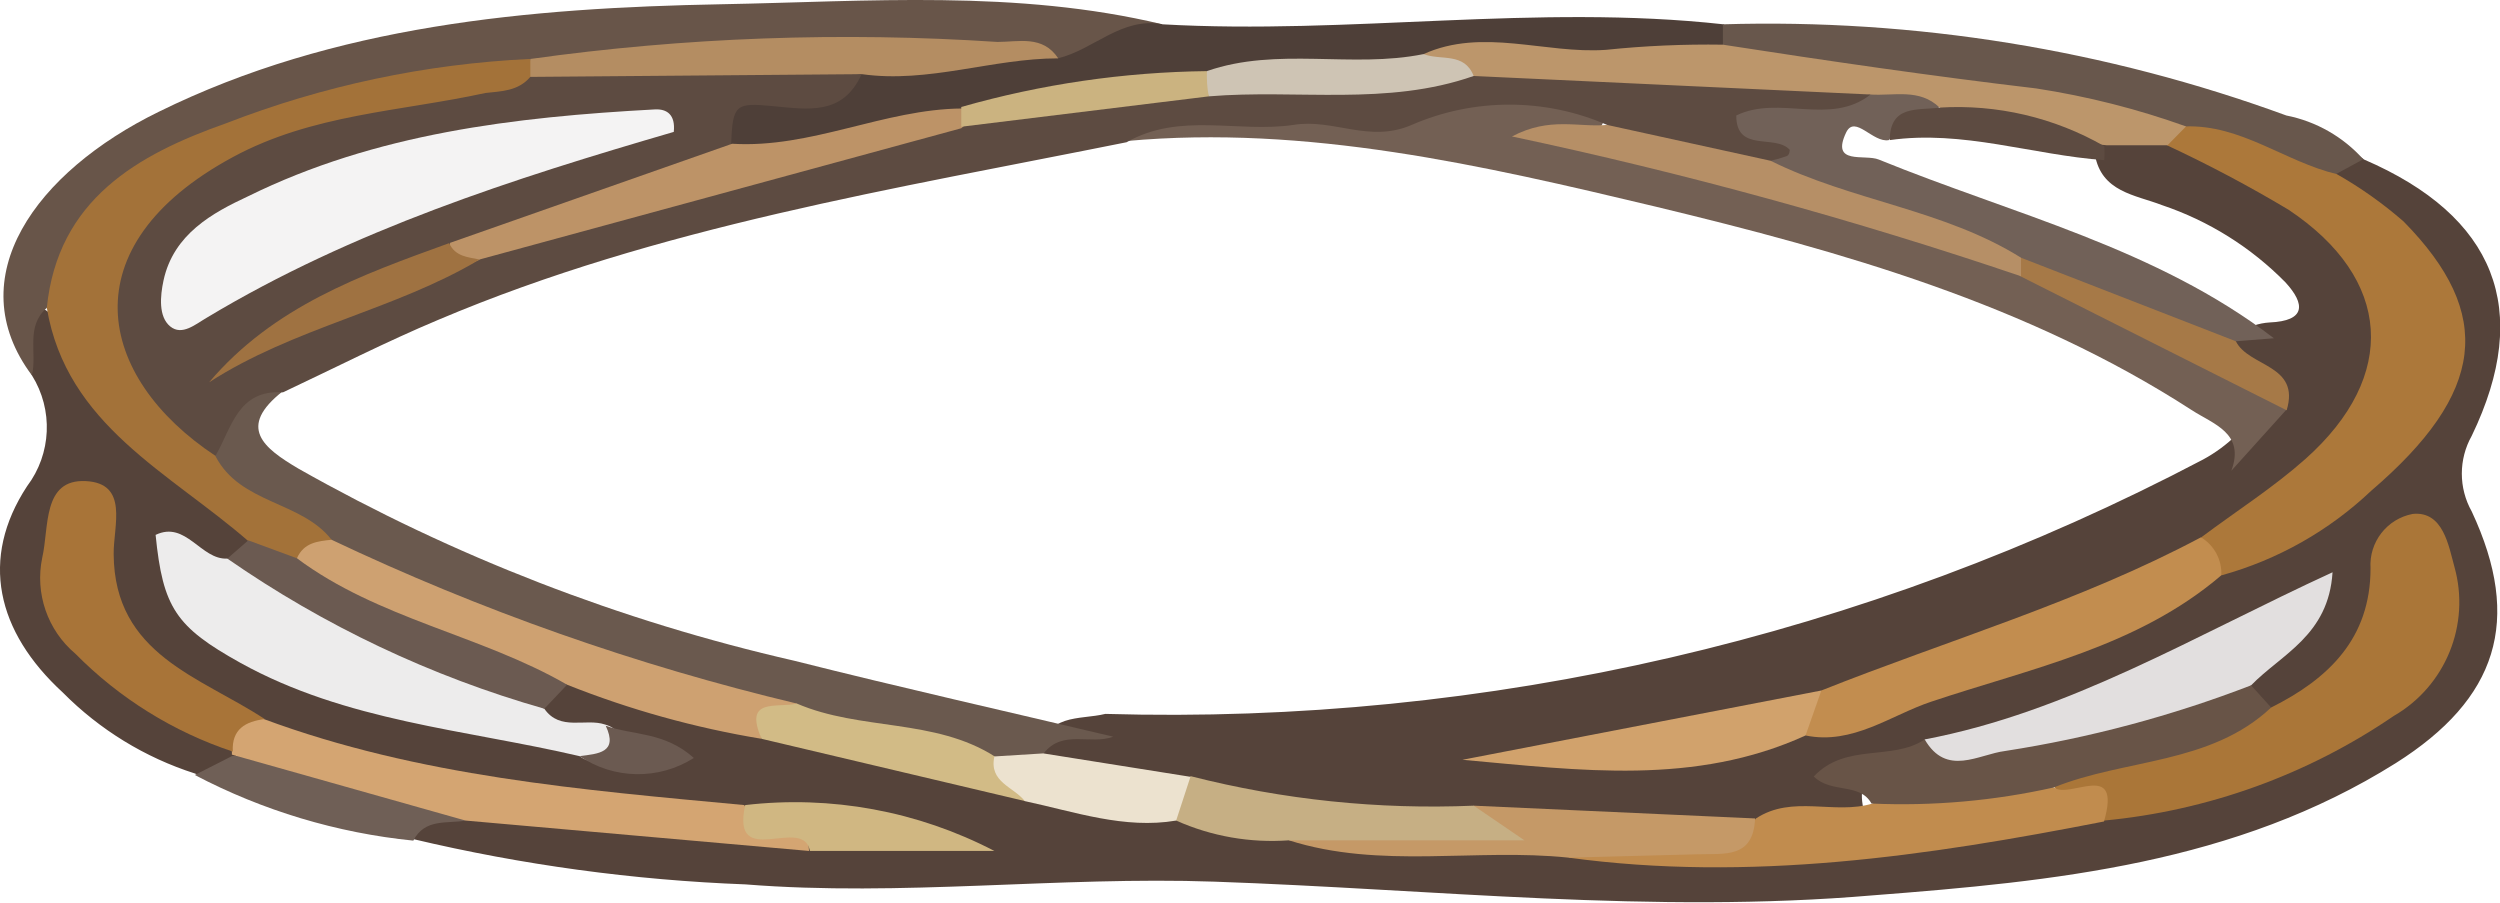
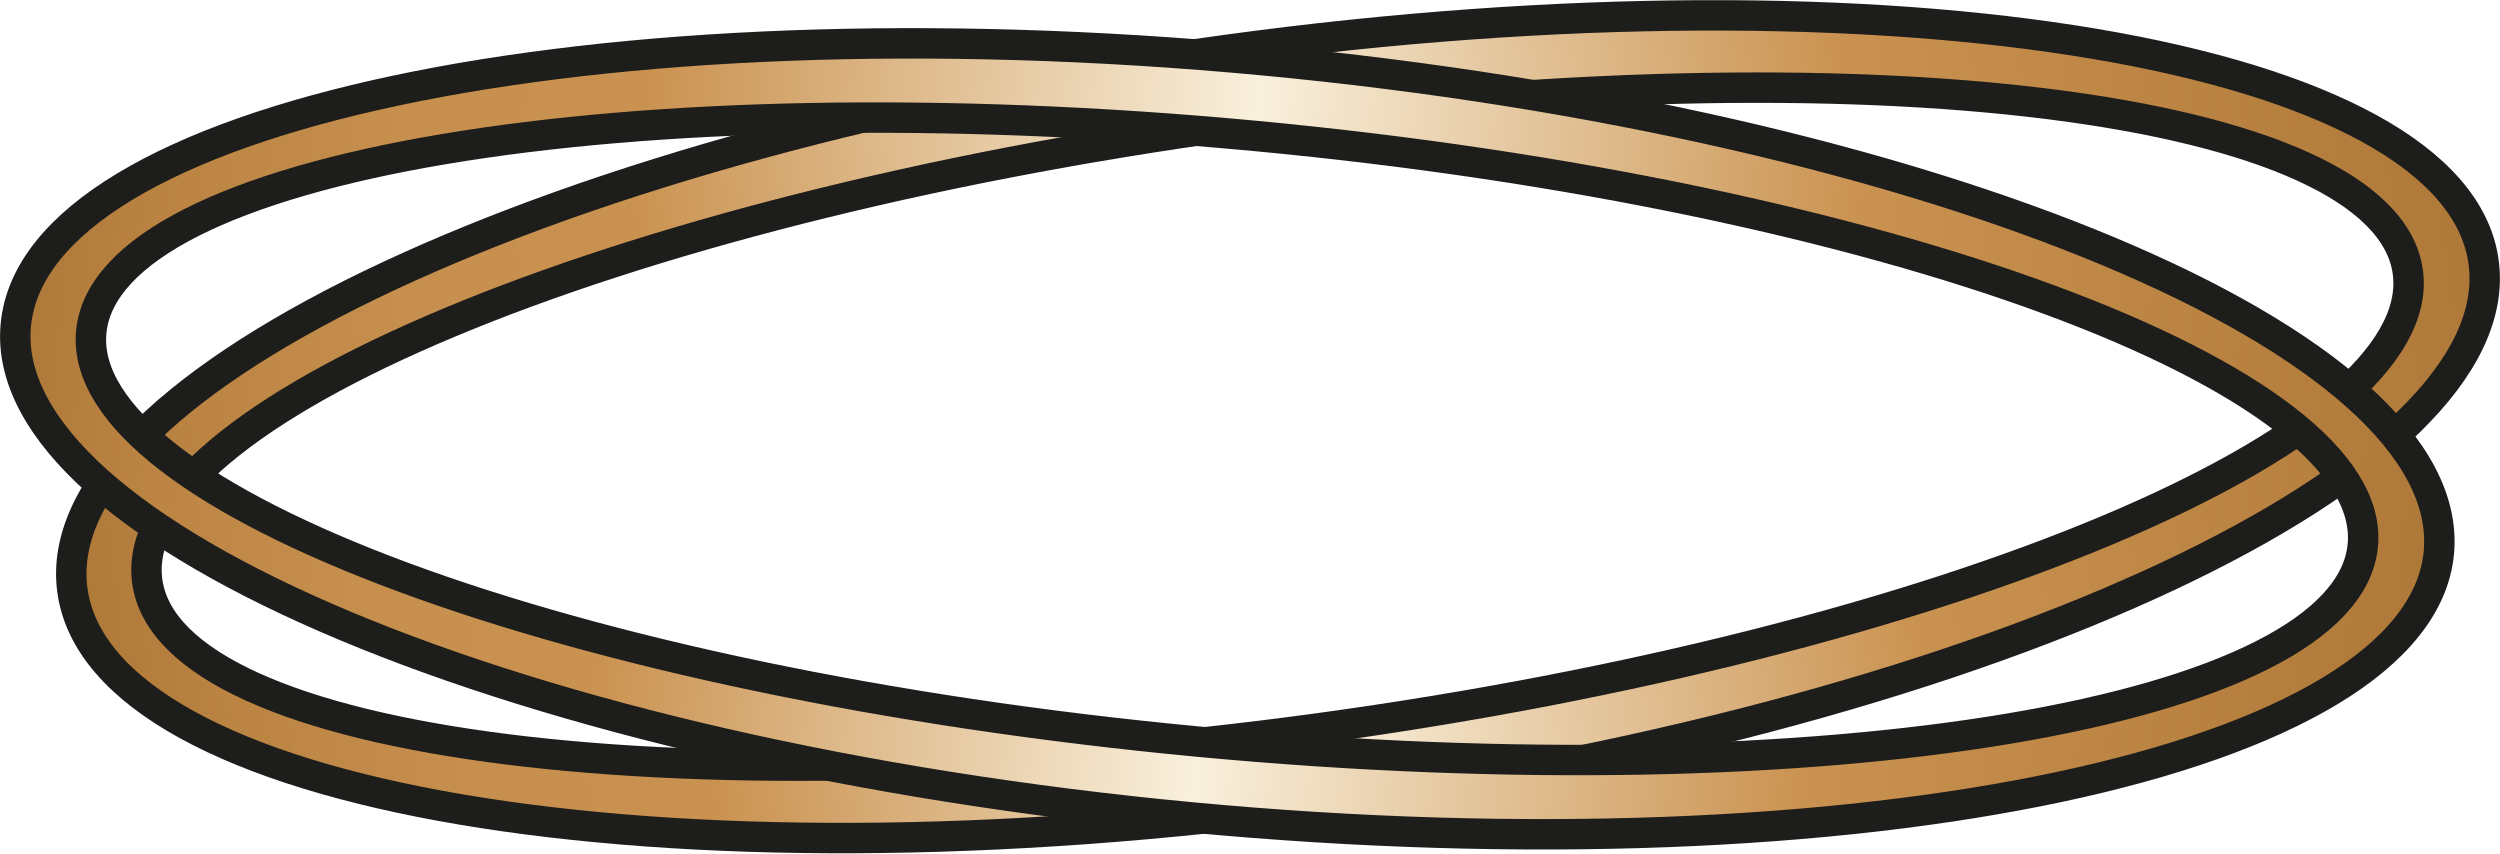
- <svg xmlns="http://www.w3.org/2000/svg" viewBox="0 0 82.26 29.69">
+ <svg xmlns="http://www.w3.org/2000/svg" xmlns:xlink="http://www.w3.org/1999/xlink" viewBox="0 0 82.18 28.04">
+   <defs>
+     <linearGradient id="gold" x1="0.01" y1="7.62" x2="80.01" y2="7.62" gradientTransform="translate(1.34 11.89) rotate(-7.78)" gradientUnits="userSpaceOnUse">
+       <stop offset="0" stop-color="#ae7838" />
+       <stop offset="0.06" stop-color="#bb8443" />
+       <stop offset="0.15" stop-color="#c68f4d" />
+       <stop offset="0.25" stop-color="#ca9250" />
+       <stop offset="0.5" stop-color="#f9f0dc" />
+       <stop offset="0.75" stop-color="#ca9250" />
+       <stop offset="1" stop-color="#ae7838" />
+     </linearGradient>
+     <linearGradient id="gold-2" x1="0.34" y1="14.42" x2="80.34" y2="14.42" gradientTransform="translate(1.53 -3.71) rotate(5.37)" xlink:href="#gold" />
+   </defs>
  <g>
-     <path d="M6.41,25.45a10.71,10.71,0,0,1-4.34-2.66C-.12,20.78-.67,18.38.89,16a3.22,3.22,0,0,0,.16-3.65c-.29-.8-.56-1.6.2-2.31,2,1.19,2.37,3.7,4.3,5,1.08.71,2.49,1.21,2.86,2.71a1,1,0,0,1-.67.9c-.48.25-1.08-.2-1.7.39,3.41,4.25,8.57,4.1,13.14,5.35a9.43,9.43,0,0,0,1.47.41c-.27-.27-.66-.23-1-.35-.68-.34-1.7-.15-1.91-1.22a1.06,1.06,0,0,1,.77-.92c2.33,0,4.48,1,6.74,1.31,2.81,1,5.82,1.3,8.68,2.14a43,43,0,0,0,4.78.68c1.31.39,2.69.38,4,.71,2.95.57,6-.09,8.92.42,4.33,1.05,8.58-.24,12.87-.45a18.79,18.79,0,0,0,4-.55c3.38-.65,6.78-1.27,9.64-3.41,1.68-1.25,2.5-2.77,1.41-5.32C78,20,78,23.37,74.68,23.5a1,1,0,0,1-.8-.74c-.09-1.09,1-1.54,1.65-2.72a51.58,51.58,0,0,1-12.09,5,2.83,2.83,0,0,1-.5.13c-.88.18-2,.07-1.59,1.59-1.17.55-2.48.41-3.7.73-3.09-.16-6.19-.12-9.29-.3a26.84,26.84,0,0,1-9.22-1c-1.69-.23-3.5,0-4.88-1.36.12-1.38,1.26-1.13,2.11-1.34a73,73,0,0,0,36.12-8.37,4.92,4.92,0,0,0,1.94-1.9c.28-.93-1.48-1.2-.75-2.27a2,2,0,0,1,1-.34c1.19-.05,1.18-.6.52-1.32a10.31,10.31,0,0,0-4.06-2.54c-.88-.34-2-.43-2.21-1.67a1,1,0,0,1,.37-.71,2.58,2.58,0,0,1,2.07-.17,16.25,16.25,0,0,1,5.21,2.81c2.4,2.09,2.7,4.59.84,7.2a15.75,15.75,0,0,1-4.78,3.92c-4,2.34-8.45,3.7-12.85,5.13A34.94,34.94,0,0,1,49.6,25c2.45-.29,6,0,9.42-1.32,4.72-1.25,9.41-2.58,13.66-5.08,2.32-1.2,4.7-2.26,6.3-4.53,1.92-2.75,1.94-3.6-.26-6.16-.64-.75-1.62-1.18-2-2.16.13-.67.42-1,1.07-.5,4.31,1.86,5.55,4.93,3.54,9.09a2.54,2.54,0,0,0,0,2.49c1.68,3.59.84,6.17-2.5,8.28C73.56,28.42,67.58,29,61.63,29.46c-7.23.62-14.45-.2-21.67-.45-5.14-.18-10.29.5-15.43.09A56.71,56.71,0,0,1,13.6,27.61c0-1.21,1-1.1,1.69-1.3,3.75.09,7.43,1,11.19,1a27.4,27.4,0,0,1,5.32.39,30.94,30.94,0,0,0-7.17-.55c-4.29-.53-8.64-.69-12.85-1.79A14.68,14.68,0,0,1,9,24.4c-3-1.56-6.37-2.79-5.72-7.86-1.44,2.53-1.3,3.62.23,5,1.21,1.1,2.73,1.79,4,2.86a1.11,1.11,0,0,1,.3.71C7.43,25.76,6.94,25.68,6.41,25.45Z" style="fill:#55433a" />
-     <path d="M1.54,10.13c-.71.62-.31,1.48-.49,2.22-2.41-3.22.14-6.7,4.17-8.67C11,.83,17.39.26,23.73.14,28.56.05,33.45-.35,38.25.8a5.24,5.24,0,0,1-3.58,1.55,64.72,64.72,0,0,0-16.8.32,36.63,36.63,0,0,0-10.26,2C4.74,5.56,3.16,7.87,1.54,10.13Z" style="fill:#685549" />
-     <path d="M34.81,1.92C36,1.63,36.9.55,38.25.8c6.15.35,12.3-.68,18.46,0a.58.58,0,0,1,0,.79c-2.27,1.6-4.82.5-7.23.69a13.29,13.29,0,0,0-2.88.24C44.34,3,42,2.35,39.82,3a54.16,54.16,0,0,0-8.1,1.18c-2.55.12-4.93,1.64-7.6,1-2-1.49-.55-2.13.76-2.31A9.26,9.26,0,0,0,28.51,2C30.62,2.19,32.7,1.32,34.81,1.92Z" style="fill:#4e3f38" />
-     <path d="M56.69,1.47c0-.22,0-.45,0-.67a49.64,49.64,0,0,1,18.54,3,4.6,4.6,0,0,1,2.53,1.44l-.9.49c-2,.65-3.5-1.08-5.34-1.26A122.16,122.16,0,0,0,59,2.66C58.13,2.59,57,2.87,56.69,1.47Z" style="fill:#68574c" />
-     <path d="M15.32,27c-.61.11-1.34-.08-1.72.66a19.72,19.72,0,0,1-7.19-2.16l1.22-.62A10.47,10.47,0,0,1,15.32,27Z" style="fill:#6f5f56" />
-     <path d="M73.42,15.49c.46-1.24-.59-1.53-1.31-2C66.71,10,60.62,8.28,54.48,6.8,48.78,5.44,43,4.1,37.07,4.64c.07-1.16,1-1.2,1.78-1.19a103.73,103.73,0,0,0,11.29-.59,2.91,2.91,0,0,1,2.75.78c-.4,1.55-1.44.52-2.33.72A61.7,61.7,0,0,1,66.43,8.47c3.07,1.45,6.29,2.62,8.81,5Z" style="fill:#736054" />
-     <path d="M71.89,4.16c1.85-.07,3.29,1.16,5,1.57a13.41,13.41,0,0,1,2.2,1.56c3,3.05,2.69,5.64-1.07,8.86a11.69,11.69,0,0,1-4.92,2.78,1.3,1.3,0,0,1-.67-1.25c1.15-.86,2.36-1.63,3.43-2.58,3.06-2.73,2.85-5.93-.56-8.2a43.71,43.71,0,0,0-4-2.12C71.34,4.43,71.71,4.38,71.89,4.16Z" style="fill:#ac783a" />
-     <path d="M1.54,10.13c.36-3.57,3-5.05,5.89-6.07a31.76,31.76,0,0,1,10-2.12,1,1,0,0,1,.21.74c-1.12,1.51-2.89,1.26-4.43,1.54A13.85,13.85,0,0,0,7,6.54c-2.85,2.14-3.1,4.07-.84,6.82a15.6,15.6,0,0,0,1.15,1.15c1,1.39,3.12,1.36,3.74,3.14a1.83,1.83,0,0,1-1.22,1,1.33,1.33,0,0,1-1.63-.82C5.59,15.55,2.19,14,1.54,10.13Z" style="fill:#a37239" />
-     <path d="M10.91,17.76c-1-1.28-3-1.17-3.82-2.75-.1-1.58.18-2.77,2.22-2.14-1.52,1.19-.64,1.87.51,2.55a60.53,60.53,0,0,0,16.31,6.32c3.49.88,7,1.67,10.5,2.5-.74.28-1.67-.25-2.29.55a1.76,1.76,0,0,1-1.6.58c-2.15-.84-4.53-.74-6.66-1.64A53,53,0,0,1,13,19.35C12.2,18.94,11.22,18.78,10.91,17.76Z" style="fill:#6a594e" />
-     <path d="M74.73,23.28C76.63,22.33,78,21,78,18.7a1.71,1.71,0,0,1,1.39-1.79c1-.1,1.18,1.05,1.37,1.74a4.32,4.32,0,0,1-2,4.91A20.29,20.29,0,0,1,69.23,27c-.37-.73-1.66-.4-1.73-1.49C69.76,24.29,72.29,24,74.73,23.28Z" style="fill:#aa7638" />
-     <path d="M19.07,24.88C15.3,24,11.39,23.74,7.91,21.81,5.79,20.63,5.36,20,5.12,17.6c1-.48,1.49.83,2.36.78a55,55,0,0,1,10.43,4.94c.52.75,1.36.3,2,.52.39.11.58.39.4.73A.81.81,0,0,1,19.07,24.88Z" style="fill:#edecec" />
-     <path d="M62.15,4.61c-.52.1-1.11-.84-1.4-.26-.53,1.1.61.71,1.07.9,4.41,1.8,9.13,2.91,13,5.88l-1.26.1c-1.81.66-2.93-.91-4.39-1.37a14.41,14.41,0,0,1-2.72-1.15c-2.66-1.25-5.67-1.54-8.22-3.07.18-.86-.65-.58-1-.86-.95-.8-.69-1.39.37-1.69,1.3-.37,2.69-.13,4-.44.73.26,1.65-.21,2.24.58C63.82,4.33,62.59,4,62.15,4.61Z" style="fill:#716158" />
-     <path d="M72.42,17.68a1.38,1.38,0,0,1,.67,1.25c-2.76,2.36-6.27,3.06-9.55,4.16-1.32.44-2.58,1.43-4.13,1.11-.29-.66.11-1.07.52-1.48C64.1,21.06,68.44,19.8,72.42,17.68Z" style="fill:#c28d4f" />
-     <path d="M63.82,3.54c-.66-.64-1.5-.38-2.27-.43-4.28.66-8.54.1-12.81-.14a2.44,2.44,0,0,1-1.9-1.19c1.95-.88,4,0,6-.14a32.49,32.49,0,0,1,3.85-.17C60.11,2,63.53,2.5,67,2.91a26.59,26.59,0,0,1,4.93,1.25l-.61.62-2,0A21.93,21.93,0,0,1,63.82,3.54Z" style="fill:#bc966b" />
-     <path d="M15.32,27,7.63,24.83l0-.1c-.48-1.17.08-1.33,1.05-1.07,5.1,1.89,10.46,2.33,15.81,2.83.4.94,2.08.08,2.13,1.51Z" style="fill:#d4a572" />
-     <path d="M8.71,23.66c-.63.08-1.09.33-1.05,1.07a13.06,13.06,0,0,1-5.18-3.22,3.26,3.26,0,0,1-1.09-3.16c.23-1,0-2.59,1.43-2.52s.91,1.48.92,2.4C3.76,21.55,6.6,22.27,8.71,23.66Z" style="fill:#a87438" />
-     <path d="M10.91,17.76a77.78,77.78,0,0,0,15.31,5.39c-.22.55-1.44.11-1.16,1.16a30.86,30.86,0,0,1-6.4-1.78c-3.28-.72-6.63-1.28-8.89-4.16C10,17.85,10.45,17.81,10.91,17.76Z" style="fill:#cea171" />
-     <path d="M67.58,25.91c.53.4,2.24-.93,1.65,1.12-5.82,1.14-11.66,2-17.62,1.19,1.17-1,2.59-.89,4-.83.79,0,1.57.28,2.17-.46,1.2-.79,2.58-.11,3.83-.49A7.53,7.53,0,0,1,67.58,25.91Z" style="fill:#c18c4e" />
-     <path d="M63.33,24.33c4.75-.9,8.87-3.41,13.42-5.5-.13,2.08-1.68,2.69-2.68,3.72-2.71,2.51-6.25,2.34-9.56,2.86A.94.94,0,0,1,63.33,24.33Z" style="fill:#e2dfdf" />
-     <path d="M63.33,24.33c.72,1.24,1.77.49,2.65.38a39.13,39.13,0,0,0,8.09-2.16l.66.73c-2,1.88-4.8,1.68-7.15,2.63a22.82,22.82,0,0,1-6,.53c-.39-.7-1.32-.32-1.9-.89C60.73,24.43,62.26,25.05,63.33,24.33Z" style="fill:#685447" />
-     <path d="M59.93,22.72c-.17.49-.35,1-.52,1.48C55.77,25.86,52,25.35,48.12,25Z" style="fill:#d1a26c" />
-     <path d="M57.75,26.93c-.06,1.33-1,1.15-1.92,1.18l-4.22.11c-3.06-.32-6.18.39-9.2-.57,1.71-1.25,3.65-.48,5.49-.53.63,0,.66-.13.59-.61Z" style="fill:#c59967" />
-     <path d="M9.77,18.37c2.68,2,6.05,2.52,8.89,4.16l-.75.79A35.18,35.18,0,0,1,7.48,18.38l.69-.6Z" style="fill:#6b5a51" />
-     <path d="M48.49,26.51l1.67,1.14H42.41A7.73,7.73,0,0,1,38.7,27c-.41-.68.08-1.06.48-1.46A32.13,32.13,0,0,0,48.49,26.51Z" style="fill:#c6af84" />
-     <path d="M25.06,24.31c-.61-1.38.52-1,1.16-1.16,2.09.9,4.53.48,6.51,1.74.37.47,1.18.63,1,1.47Z" style="fill:#d2bb86" />
-     <path d="M26.65,28c-.22-1.2-2.61.67-2.13-1.51A14.2,14.2,0,0,1,32.72,28Z" style="fill:#d0b782" />
-     <path d="M66.5,8.48l7.07,2.75c.42.85,2.13.76,1.67,2.27L66.48,9.09a.38.38,0,0,1-.13-.41C66.4,8.54,66.45,8.48,66.5,8.48Z" style="fill:#a67947" />
-     <path d="M33.72,26.36c-.36-.47-1.19-.62-1-1.47l1.61-.1,4.84.77L38.7,27C37,27.29,35.36,26.71,33.72,26.36Z" style="fill:#ece2cf" />
-     <path d="M63.82,3.54a9.71,9.71,0,0,1,5.42,1.27,3.44,3.44,0,0,1,0,.46c-2.36-.17-4.66-1-7.06-.66C62.19,3.44,63.1,3.64,63.82,3.54Z" style="fill:#5d4b41" />
-     <path d="M19.07,24.88c.61-.08,1.28-.11.86-1,.89.32,1.93.19,2.9,1.06A3.42,3.42,0,0,1,19.07,24.88Z" style="fill:#6b5a51" />
-     <path d="M17.45,2.53c0-.2,0-.39,0-.59a75.26,75.26,0,0,1,15.37-.56c.7,0,1.49-.23,2,.54-2.17,0-4.27.83-6.46.52C24.72,2.92,21.09,4,17.45,2.53Z" style="fill:#b48d62" />
-     <path d="M17.45,2.53l10.9-.09c-.62,1.37-1.76,1.16-2.94,1.05s-1.31-.07-1.35,1.24c-1.36,2.4-4.17,1.46-6.1,2.6-.8.47-1.87.58-2.76,1-2.21,1-4.58,1.6-6.6,3,2.31-1.55,5.05-2.14,7.5-3.4A145.16,145.16,0,0,1,31.88,3.85c2.69-.49,5.42-.69,8.12-1.12a57.31,57.31,0,0,1,8.49-.23l13.06.61c-1.34,1.05-3,0-4.42.69,0,1.24,1.28.6,1.76,1.13,0,0,0,.18-.11.21a4,4,0,0,1-.52.15,5.24,5.24,0,0,1-5.38-1.18,8.08,8.08,0,0,0-6.43,0c-1.4.61-2.58-.22-3.89,0-1.82.27-3.74-.43-5.49.57-7.65,1.54-15.39,2.77-22.64,5.84-1.74.73-3.42,1.59-5.12,2.39C7.82,12.81,7.62,14.09,7.09,15c-3.92-2.59-4.85-6.9.57-9.83,2.62-1.42,5.52-1.5,8.31-2.11C16.5,3,17.05,3,17.45,2.53Z" style="fill:#5d4b41" />
-     <path d="M31.63,4.22,15.81,8.53c-.58.27-1.1.42-1-.54l9.28-3.26c2.61.16,5-1.14,7.56-1.16C31.91,3.78,31.92,4,31.63,4.22Z" style="fill:#bd9367" />
-     <path d="M48.49,2.5c-2.85,1-5.81.43-8.71.67a.64.64,0,0,1-.07-.83c2.33-.81,4.77-.08,7.13-.56C47.41,2,48.18,1.71,48.49,2.5Z" style="fill:#cec4b4" />
-     <path d="M39.71,2.34c0,.28,0,.55.07.83l-8.15,1c0-.22,0-.44,0-.65A30.78,30.78,0,0,1,39.71,2.34Z" style="fill:#cbb380" />
-     <path d="M52.88,4.11l5.38,1.18c2.65,1.32,5.7,1.6,8.24,3.19,0,.2,0,.41,0,.61a147.19,147.19,0,0,0-16.75-4.6C51,3.83,51.94,4.2,52.88,4.11Z" style="fill:#b68f66" />
-     <path d="M22.17,4.34C16.89,5.88,11.6,7.57,6.81,10.45c-.38.22-.82.61-1.21.29s-.33-1-.22-1.51C5.71,7.7,7,7,8.16,6.46c4.2-2.07,8.77-2.61,13.39-2.86C21.94,3.58,22.23,3.77,22.17,4.34Z" style="fill:#f4f3f3" />
-     <path d="M14.78,8c.2.45.63.46,1,.54C13,10.2,9.66,10.78,6.88,12.58,9,10.08,11.88,9.05,14.78,8Z" style="fill:#9f7241" />
+     <path d="M81.64,8.61c.94,6.84-16,14.8-37.94,17.8s-40.38-.13-41.32-7S18.43,4.63,40.32,1.64,80.71,1.77,81.64,8.61Zm-41-4.5c-20.52,2.81-36.55,9.51-35.8,15s18,7.63,38.51,4.83,36.55-9.51,35.8-15S61.18,1.31,40.66,4.11Z" style="stroke:#1d1d1b;stroke-miterlimit:10;fill:url(#gold)" />
+     <path d="M80.17,18.17c-.65,6.87-19,10.77-41,8.7S-.13,17.55.52,10.68s19-10.77,41-8.7S80.81,11.29,80.17,18.17ZM41.28,4.47C20.66,2.53,3.52,5.41,3,10.91s15.78,11.53,36.4,13.47,37.75-.95,38.27-6.45S61.9,6.41,41.28,4.47Z" style="stroke:#1d1d1b;stroke-miterlimit:10;fill:url(#gold-2)" />
  </g>
</svg>
